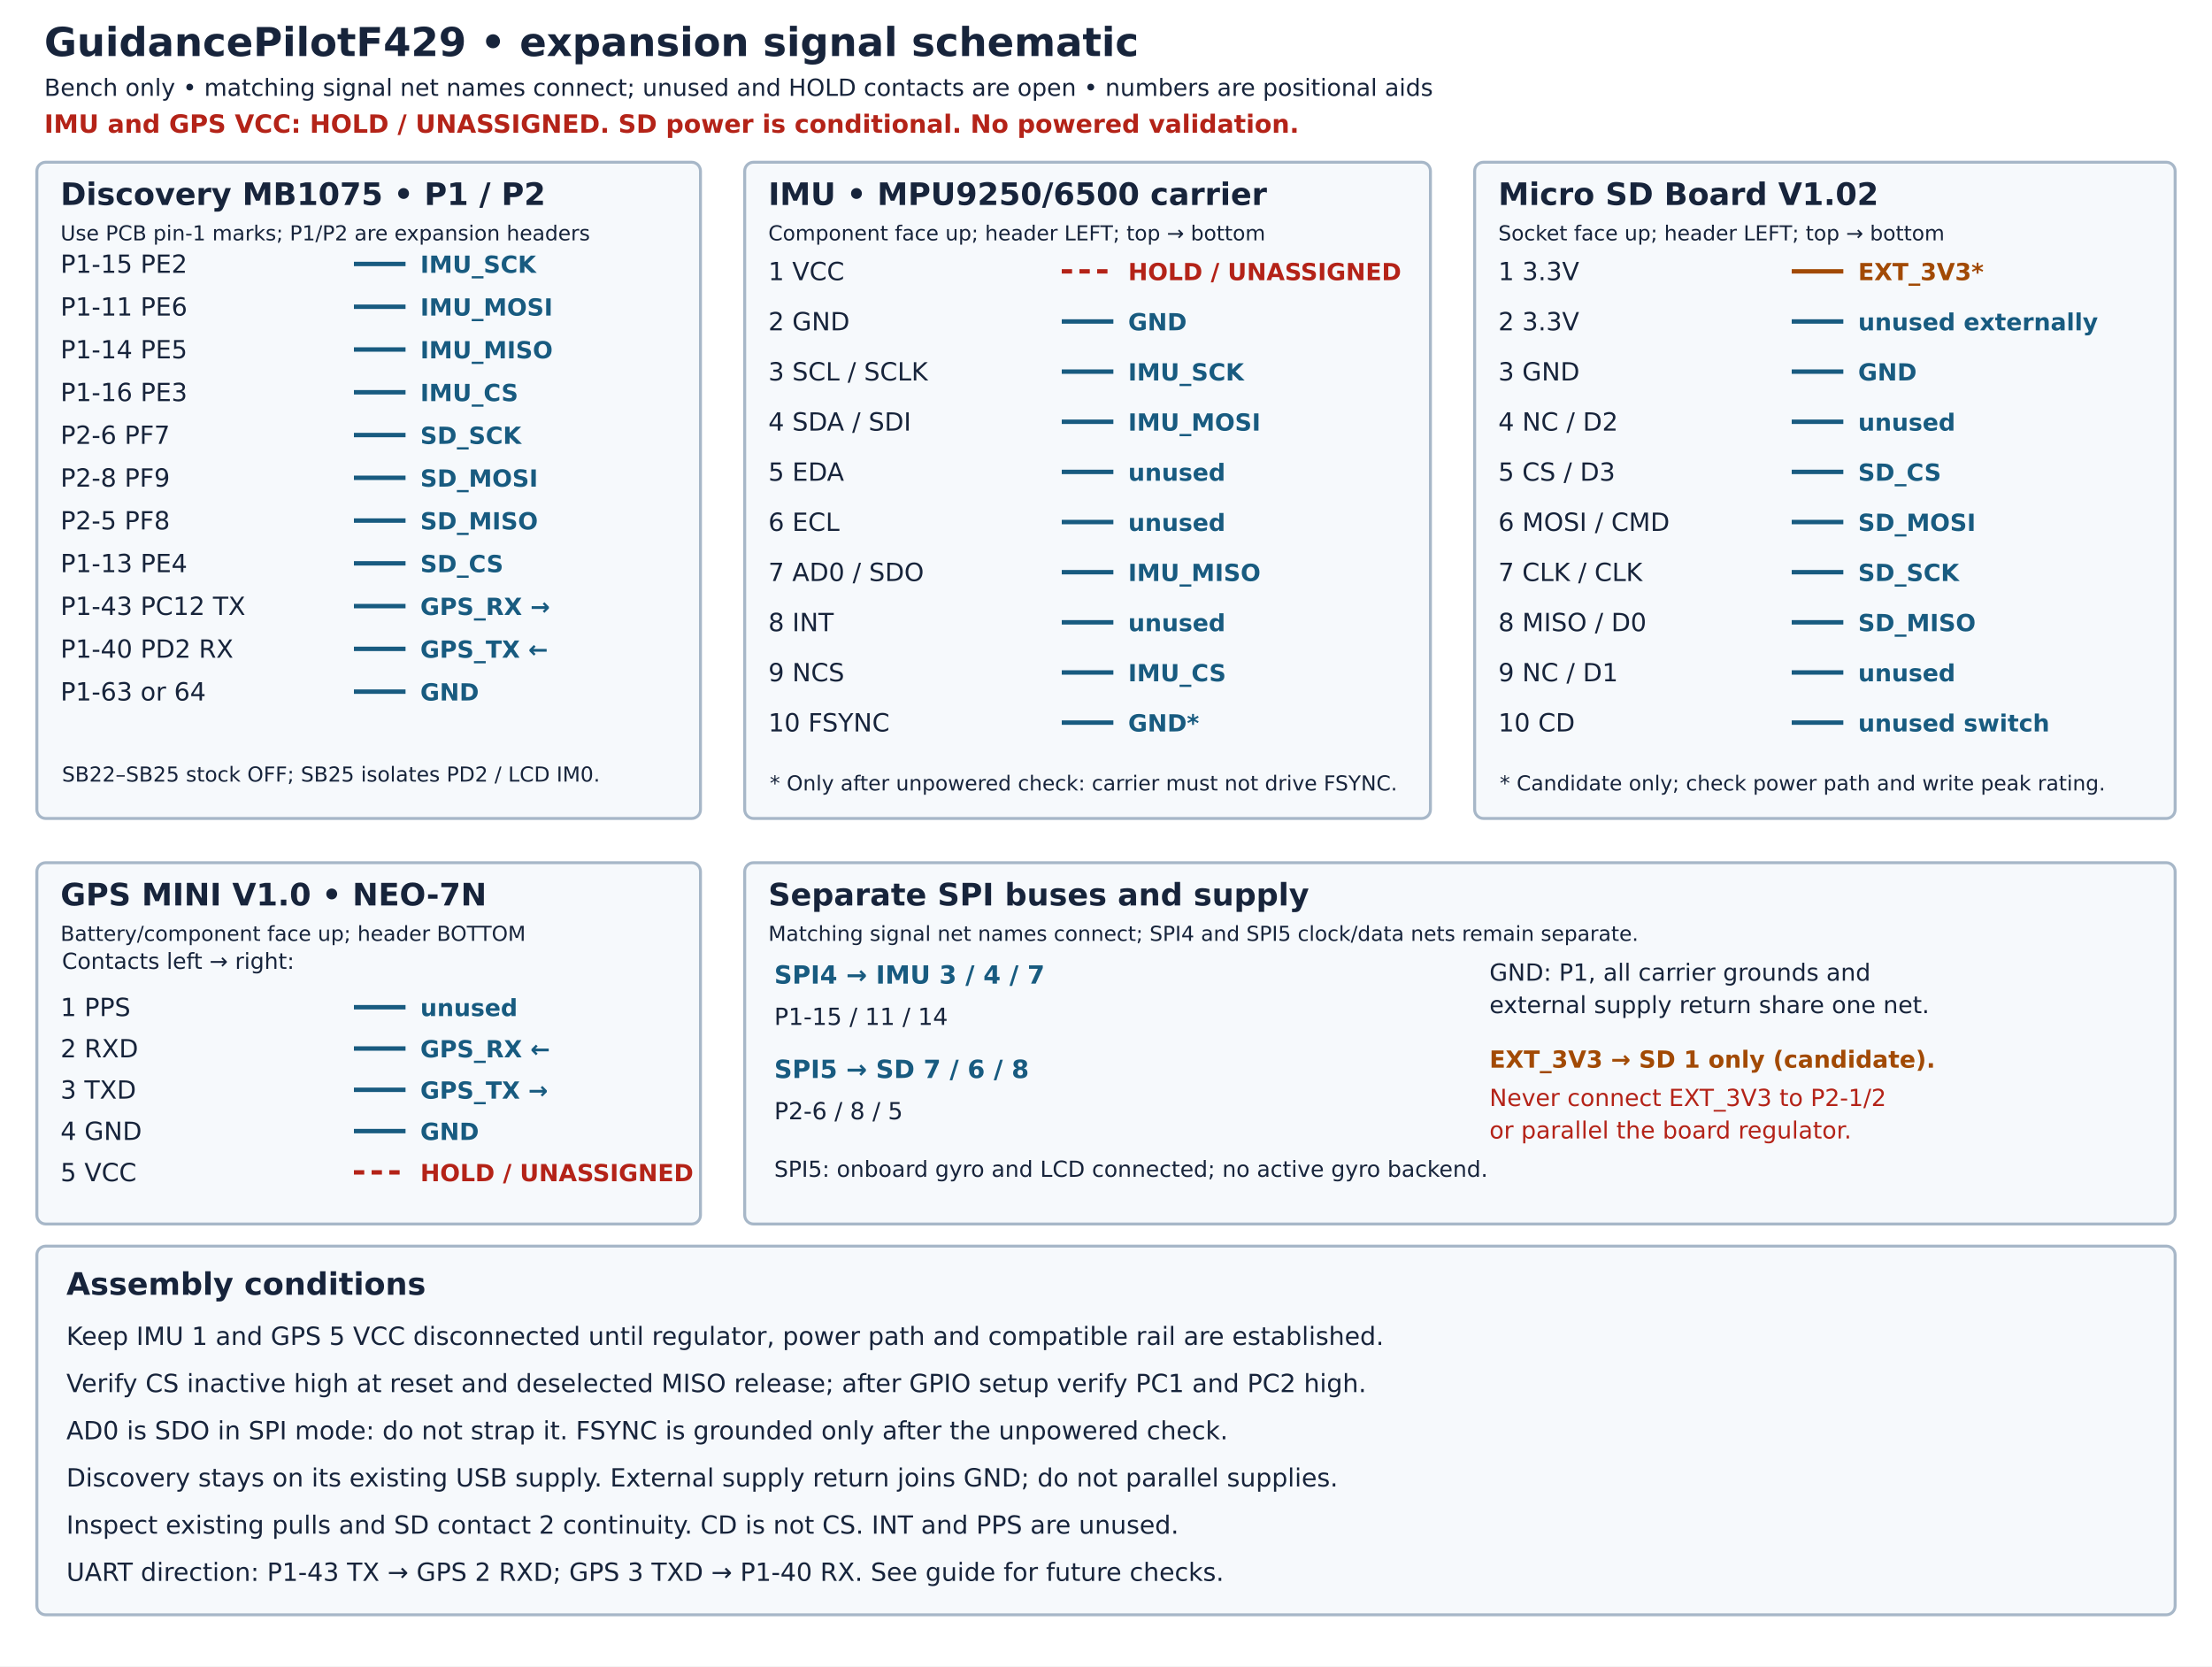
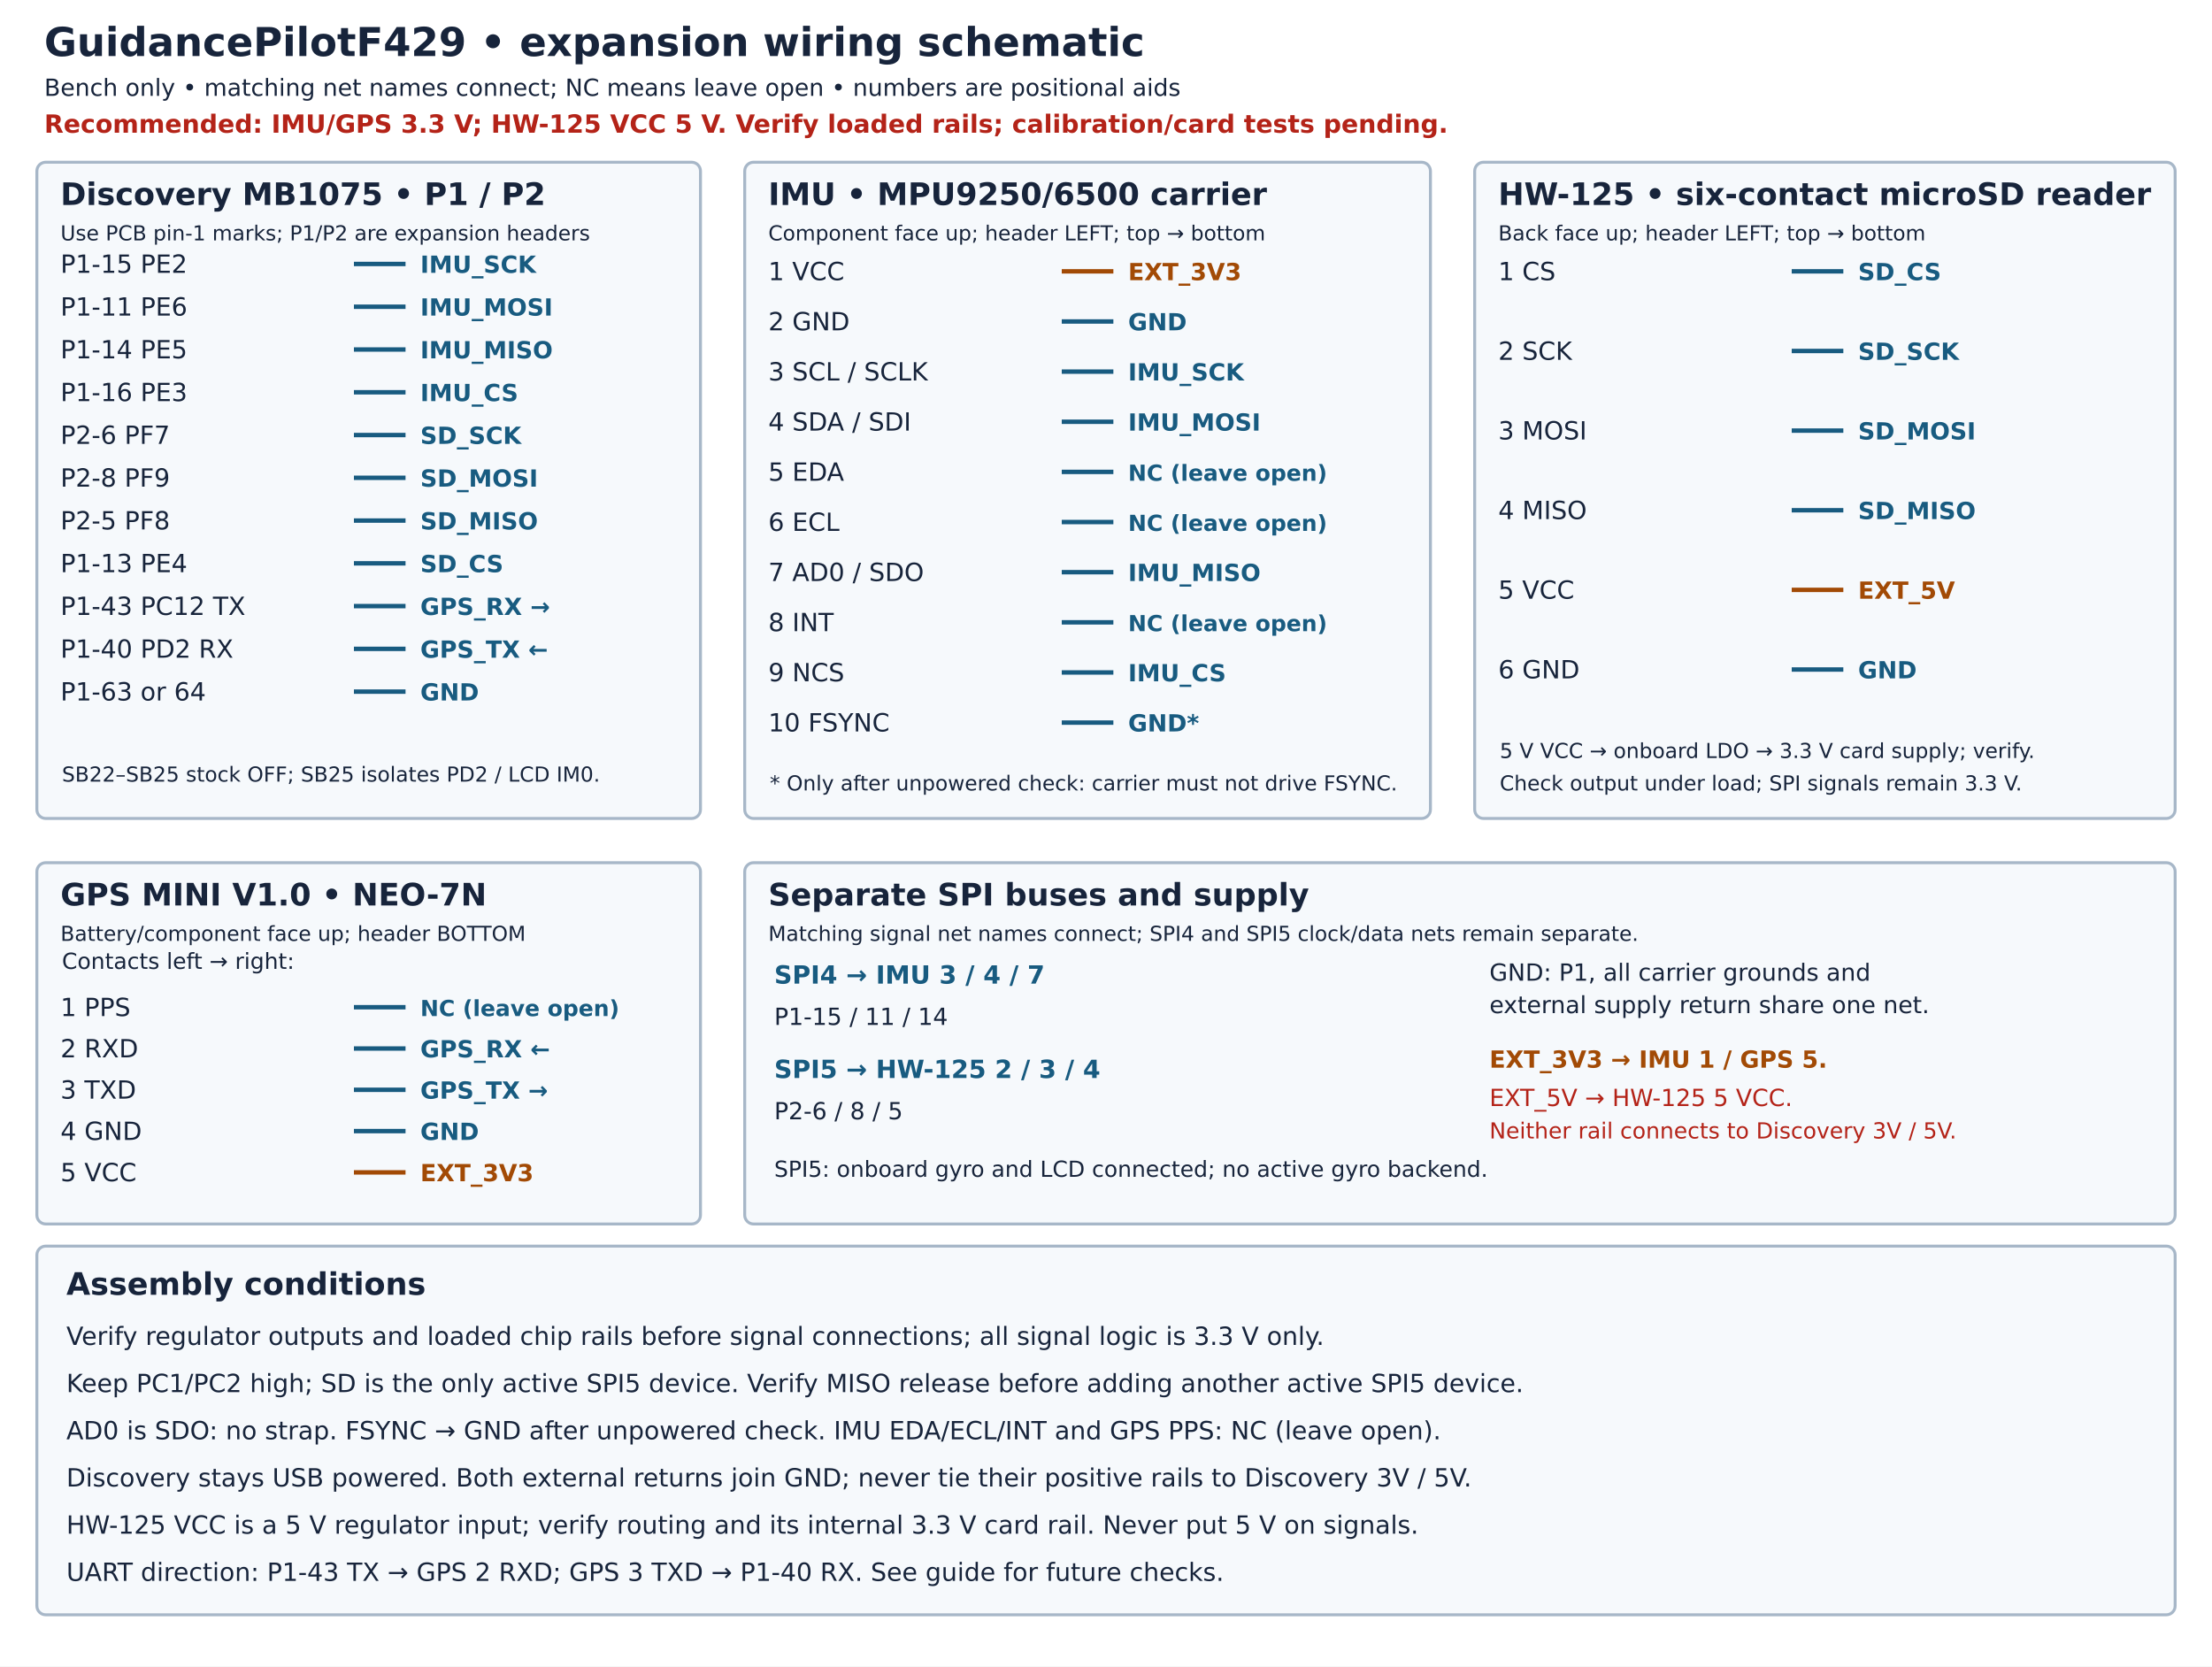
<svg xmlns="http://www.w3.org/2000/svg" width="1500" height="1130" viewBox="0 0 1500 1130" role="img" aria-labelledby="title desc">
  <rect width="1500" height="1130" fill="white" />
-   <text x="30" y="38" font-family="DejaVu Sans, sans-serif" font-size="27" font-weight="bold" fill="#17243b">GuidancePilotF429 • expansion signal schematic</text>
-   <text x="30" y="65" font-family="DejaVu Sans, sans-serif" font-size="16" font-weight="normal" fill="#17243b">Bench only • matching signal net names connect; unused and HOLD contacts are open • numbers are positional aids</text>
-   <text x="30" y="90" font-family="DejaVu Sans, sans-serif" font-size="17" font-weight="bold" fill="#b42318">IMU and GPS VCC: HOLD / UNASSIGNED. SD power is conditional. No powered validation.</text>
+   <text x="30" y="38" font-family="DejaVu Sans, sans-serif" font-size="27" font-weight="bold" fill="#17243b">GuidancePilotF429 • expansion wiring schematic</text>
+   <text x="30" y="65" font-family="DejaVu Sans, sans-serif" font-size="16" font-weight="normal" fill="#17243b">Bench only • matching net names connect; NC means leave open • numbers are positional aids</text>
+   <text x="30" y="90" font-family="DejaVu Sans, sans-serif" font-size="17" font-weight="bold" fill="#b42318">Recommended: IMU/GPS 3.3 V; HW-125 VCC 5 V. Verify loaded rails; calibration/card tests pending.</text>
  <rect x="25" y="110" width="450" height="445" rx="6" fill="#f6f9fc" stroke="#a7b7c8" stroke-width="2" />
  <text x="41" y="139" font-family="DejaVu Sans, sans-serif" font-size="21" font-weight="bold" fill="#17243b">Discovery MB1075 • P1 / P2</text>
  <text x="41" y="163" font-family="DejaVu Sans, sans-serif" font-size="14" font-weight="normal" fill="#17243b">Use PCB pin-1 marks; P1/P2 are expansion headers</text>
  <text x="41" y="185" font-family="DejaVu Sans, sans-serif" font-size="17" font-weight="normal" fill="#17243b">P1-15 PE2</text>
  <line x1="240" y1="179" x2="275" y2="179" stroke="#185b80" stroke-width="3" />
  <text x="285" y="185" font-family="DejaVu Sans, sans-serif" font-size="16" font-weight="bold" fill="#185b80">IMU_SCK</text>
  <text x="41" y="214" font-family="DejaVu Sans, sans-serif" font-size="17" font-weight="normal" fill="#17243b">P1-11 PE6</text>
  <line x1="240" y1="208" x2="275" y2="208" stroke="#185b80" stroke-width="3" />
  <text x="285" y="214" font-family="DejaVu Sans, sans-serif" font-size="16" font-weight="bold" fill="#185b80">IMU_MOSI</text>
  <text x="41" y="243" font-family="DejaVu Sans, sans-serif" font-size="17" font-weight="normal" fill="#17243b">P1-14 PE5</text>
  <line x1="240" y1="237" x2="275" y2="237" stroke="#185b80" stroke-width="3" />
  <text x="285" y="243" font-family="DejaVu Sans, sans-serif" font-size="16" font-weight="bold" fill="#185b80">IMU_MISO</text>
  <text x="41" y="272" font-family="DejaVu Sans, sans-serif" font-size="17" font-weight="normal" fill="#17243b">P1-16 PE3</text>
  <line x1="240" y1="266" x2="275" y2="266" stroke="#185b80" stroke-width="3" />
  <text x="285" y="272" font-family="DejaVu Sans, sans-serif" font-size="16" font-weight="bold" fill="#185b80">IMU_CS</text>
  <text x="41" y="301" font-family="DejaVu Sans, sans-serif" font-size="17" font-weight="normal" fill="#17243b">P2-6 PF7</text>
  <line x1="240" y1="295" x2="275" y2="295" stroke="#185b80" stroke-width="3" />
  <text x="285" y="301" font-family="DejaVu Sans, sans-serif" font-size="16" font-weight="bold" fill="#185b80">SD_SCK</text>
  <text x="41" y="330" font-family="DejaVu Sans, sans-serif" font-size="17" font-weight="normal" fill="#17243b">P2-8 PF9</text>
  <line x1="240" y1="324" x2="275" y2="324" stroke="#185b80" stroke-width="3" />
  <text x="285" y="330" font-family="DejaVu Sans, sans-serif" font-size="16" font-weight="bold" fill="#185b80">SD_MOSI</text>
  <text x="41" y="359" font-family="DejaVu Sans, sans-serif" font-size="17" font-weight="normal" fill="#17243b">P2-5 PF8</text>
  <line x1="240" y1="353" x2="275" y2="353" stroke="#185b80" stroke-width="3" />
  <text x="285" y="359" font-family="DejaVu Sans, sans-serif" font-size="16" font-weight="bold" fill="#185b80">SD_MISO</text>
  <text x="41" y="388" font-family="DejaVu Sans, sans-serif" font-size="17" font-weight="normal" fill="#17243b">P1-13 PE4</text>
  <line x1="240" y1="382" x2="275" y2="382" stroke="#185b80" stroke-width="3" />
  <text x="285" y="388" font-family="DejaVu Sans, sans-serif" font-size="16" font-weight="bold" fill="#185b80">SD_CS</text>
  <text x="41" y="417" font-family="DejaVu Sans, sans-serif" font-size="17" font-weight="normal" fill="#17243b">P1-43 PC12 TX</text>
  <line x1="240" y1="411" x2="275" y2="411" stroke="#185b80" stroke-width="3" />
  <text x="285" y="417" font-family="DejaVu Sans, sans-serif" font-size="16" font-weight="bold" fill="#185b80">GPS_RX  →</text>
  <text x="41" y="446" font-family="DejaVu Sans, sans-serif" font-size="17" font-weight="normal" fill="#17243b">P1-40 PD2 RX</text>
  <line x1="240" y1="440" x2="275" y2="440" stroke="#185b80" stroke-width="3" />
  <text x="285" y="446" font-family="DejaVu Sans, sans-serif" font-size="16" font-weight="bold" fill="#185b80">GPS_TX  ←</text>
  <text x="41" y="475" font-family="DejaVu Sans, sans-serif" font-size="17" font-weight="normal" fill="#17243b">P1-63 or 64</text>
  <line x1="240" y1="469" x2="275" y2="469" stroke="#185b80" stroke-width="3" />
  <text x="285" y="475" font-family="DejaVu Sans, sans-serif" font-size="16" font-weight="bold" fill="#185b80">GND</text>
  <text x="42" y="530" font-family="DejaVu Sans, sans-serif" font-size="14" font-weight="normal" fill="#17243b">SB22–SB25 stock OFF; SB25 isolates PD2 / LCD IM0.</text>
  <rect x="505" y="110" width="465" height="445" rx="6" fill="#f6f9fc" stroke="#a7b7c8" stroke-width="2" />
  <text x="521" y="139" font-family="DejaVu Sans, sans-serif" font-size="21" font-weight="bold" fill="#17243b">IMU • MPU9250/6500 carrier</text>
  <text x="521" y="163" font-family="DejaVu Sans, sans-serif" font-size="14" font-weight="normal" fill="#17243b">Component face up; header LEFT; top → bottom</text>
  <text x="521" y="190" font-family="DejaVu Sans, sans-serif" font-size="17" font-weight="normal" fill="#17243b">1 VCC</text>
-   <line x1="720" y1="184" x2="755" y2="184" stroke="#b42318" stroke-width="3" stroke-dasharray="7 5" />
-   <text x="765" y="190" font-family="DejaVu Sans, sans-serif" font-size="16" font-weight="bold" fill="#b42318">HOLD / UNASSIGNED</text>
+   <line x1="720" y1="184" x2="755" y2="184" stroke="#a24a05" stroke-width="3" />
+   <text x="765" y="190" font-family="DejaVu Sans, sans-serif" font-size="16" font-weight="bold" fill="#a24a05">EXT_3V3</text>
  <text x="521" y="224" font-family="DejaVu Sans, sans-serif" font-size="17" font-weight="normal" fill="#17243b">2 GND</text>
  <line x1="720" y1="218" x2="755" y2="218" stroke="#185b80" stroke-width="3" />
  <text x="765" y="224" font-family="DejaVu Sans, sans-serif" font-size="16" font-weight="bold" fill="#185b80">GND</text>
  <text x="521" y="258" font-family="DejaVu Sans, sans-serif" font-size="17" font-weight="normal" fill="#17243b">3 SCL / SCLK</text>
  <line x1="720" y1="252" x2="755" y2="252" stroke="#185b80" stroke-width="3" />
  <text x="765" y="258" font-family="DejaVu Sans, sans-serif" font-size="16" font-weight="bold" fill="#185b80">IMU_SCK</text>
  <text x="521" y="292" font-family="DejaVu Sans, sans-serif" font-size="17" font-weight="normal" fill="#17243b">4 SDA / SDI</text>
  <line x1="720" y1="286" x2="755" y2="286" stroke="#185b80" stroke-width="3" />
  <text x="765" y="292" font-family="DejaVu Sans, sans-serif" font-size="16" font-weight="bold" fill="#185b80">IMU_MOSI</text>
  <text x="521" y="326" font-family="DejaVu Sans, sans-serif" font-size="17" font-weight="normal" fill="#17243b">5 EDA</text>
  <line x1="720" y1="320" x2="755" y2="320" stroke="#185b80" stroke-width="3" />
-   <text x="765" y="326" font-family="DejaVu Sans, sans-serif" font-size="16" font-weight="bold" fill="#185b80">unused</text>
+   <text x="765" y="326" font-family="DejaVu Sans, sans-serif" font-size="15" font-weight="bold" fill="#185b80">NC (leave open)</text>
  <text x="521" y="360" font-family="DejaVu Sans, sans-serif" font-size="17" font-weight="normal" fill="#17243b">6 ECL</text>
  <line x1="720" y1="354" x2="755" y2="354" stroke="#185b80" stroke-width="3" />
-   <text x="765" y="360" font-family="DejaVu Sans, sans-serif" font-size="16" font-weight="bold" fill="#185b80">unused</text>
+   <text x="765" y="360" font-family="DejaVu Sans, sans-serif" font-size="15" font-weight="bold" fill="#185b80">NC (leave open)</text>
  <text x="521" y="394" font-family="DejaVu Sans, sans-serif" font-size="17" font-weight="normal" fill="#17243b">7 AD0 / SDO</text>
  <line x1="720" y1="388" x2="755" y2="388" stroke="#185b80" stroke-width="3" />
  <text x="765" y="394" font-family="DejaVu Sans, sans-serif" font-size="16" font-weight="bold" fill="#185b80">IMU_MISO</text>
  <text x="521" y="428" font-family="DejaVu Sans, sans-serif" font-size="17" font-weight="normal" fill="#17243b">8 INT</text>
  <line x1="720" y1="422" x2="755" y2="422" stroke="#185b80" stroke-width="3" />
-   <text x="765" y="428" font-family="DejaVu Sans, sans-serif" font-size="16" font-weight="bold" fill="#185b80">unused</text>
+   <text x="765" y="428" font-family="DejaVu Sans, sans-serif" font-size="15" font-weight="bold" fill="#185b80">NC (leave open)</text>
  <text x="521" y="462" font-family="DejaVu Sans, sans-serif" font-size="17" font-weight="normal" fill="#17243b">9 NCS</text>
  <line x1="720" y1="456" x2="755" y2="456" stroke="#185b80" stroke-width="3" />
  <text x="765" y="462" font-family="DejaVu Sans, sans-serif" font-size="16" font-weight="bold" fill="#185b80">IMU_CS</text>
  <text x="521" y="496" font-family="DejaVu Sans, sans-serif" font-size="17" font-weight="normal" fill="#17243b">10 FSYNC</text>
  <line x1="720" y1="490" x2="755" y2="490" stroke="#185b80" stroke-width="3" />
  <text x="765" y="496" font-family="DejaVu Sans, sans-serif" font-size="16" font-weight="bold" fill="#185b80">GND*</text>
  <text x="522" y="536" font-family="DejaVu Sans, sans-serif" font-size="14" font-weight="normal" fill="#17243b">* Only after unpowered check: carrier must not drive FSYNC.</text>
  <rect x="1000" y="110" width="475" height="445" rx="6" fill="#f6f9fc" stroke="#a7b7c8" stroke-width="2" />
-   <text x="1016" y="139" font-family="DejaVu Sans, sans-serif" font-size="21" font-weight="bold" fill="#17243b">Micro SD Board V1.02</text>
-   <text x="1016" y="163" font-family="DejaVu Sans, sans-serif" font-size="14" font-weight="normal" fill="#17243b">Socket face up; header LEFT; top → bottom</text>
-   <text x="1016" y="190" font-family="DejaVu Sans, sans-serif" font-size="17" font-weight="normal" fill="#17243b">1 3.3V</text>
-   <line x1="1215" y1="184" x2="1250" y2="184" stroke="#a24a05" stroke-width="3" />
-   <text x="1260" y="190" font-family="DejaVu Sans, sans-serif" font-size="16" font-weight="bold" fill="#a24a05">EXT_3V3*</text>
-   <text x="1016" y="224" font-family="DejaVu Sans, sans-serif" font-size="17" font-weight="normal" fill="#17243b">2 3.3V</text>
-   <line x1="1215" y1="218" x2="1250" y2="218" stroke="#185b80" stroke-width="3" />
-   <text x="1260" y="224" font-family="DejaVu Sans, sans-serif" font-size="16" font-weight="bold" fill="#185b80">unused externally</text>
-   <text x="1016" y="258" font-family="DejaVu Sans, sans-serif" font-size="17" font-weight="normal" fill="#17243b">3 GND</text>
-   <line x1="1215" y1="252" x2="1250" y2="252" stroke="#185b80" stroke-width="3" />
-   <text x="1260" y="258" font-family="DejaVu Sans, sans-serif" font-size="16" font-weight="bold" fill="#185b80">GND</text>
-   <text x="1016" y="292" font-family="DejaVu Sans, sans-serif" font-size="17" font-weight="normal" fill="#17243b">4 NC / D2</text>
-   <line x1="1215" y1="286" x2="1250" y2="286" stroke="#185b80" stroke-width="3" />
-   <text x="1260" y="292" font-family="DejaVu Sans, sans-serif" font-size="16" font-weight="bold" fill="#185b80">unused</text>
-   <text x="1016" y="326" font-family="DejaVu Sans, sans-serif" font-size="17" font-weight="normal" fill="#17243b">5 CS / D3</text>
-   <line x1="1215" y1="320" x2="1250" y2="320" stroke="#185b80" stroke-width="3" />
-   <text x="1260" y="326" font-family="DejaVu Sans, sans-serif" font-size="16" font-weight="bold" fill="#185b80">SD_CS</text>
-   <text x="1016" y="360" font-family="DejaVu Sans, sans-serif" font-size="17" font-weight="normal" fill="#17243b">6 MOSI / CMD</text>
-   <line x1="1215" y1="354" x2="1250" y2="354" stroke="#185b80" stroke-width="3" />
-   <text x="1260" y="360" font-family="DejaVu Sans, sans-serif" font-size="16" font-weight="bold" fill="#185b80">SD_MOSI</text>
-   <text x="1016" y="394" font-family="DejaVu Sans, sans-serif" font-size="17" font-weight="normal" fill="#17243b">7 CLK / CLK</text>
-   <line x1="1215" y1="388" x2="1250" y2="388" stroke="#185b80" stroke-width="3" />
-   <text x="1260" y="394" font-family="DejaVu Sans, sans-serif" font-size="16" font-weight="bold" fill="#185b80">SD_SCK</text>
-   <text x="1016" y="428" font-family="DejaVu Sans, sans-serif" font-size="17" font-weight="normal" fill="#17243b">8 MISO / D0</text>
-   <line x1="1215" y1="422" x2="1250" y2="422" stroke="#185b80" stroke-width="3" />
-   <text x="1260" y="428" font-family="DejaVu Sans, sans-serif" font-size="16" font-weight="bold" fill="#185b80">SD_MISO</text>
-   <text x="1016" y="462" font-family="DejaVu Sans, sans-serif" font-size="17" font-weight="normal" fill="#17243b">9 NC / D1</text>
-   <line x1="1215" y1="456" x2="1250" y2="456" stroke="#185b80" stroke-width="3" />
-   <text x="1260" y="462" font-family="DejaVu Sans, sans-serif" font-size="16" font-weight="bold" fill="#185b80">unused</text>
-   <text x="1016" y="496" font-family="DejaVu Sans, sans-serif" font-size="17" font-weight="normal" fill="#17243b">10 CD</text>
-   <line x1="1215" y1="490" x2="1250" y2="490" stroke="#185b80" stroke-width="3" />
-   <text x="1260" y="496" font-family="DejaVu Sans, sans-serif" font-size="16" font-weight="bold" fill="#185b80">unused switch</text>
-   <text x="1017" y="536" font-family="DejaVu Sans, sans-serif" font-size="14" font-weight="normal" fill="#17243b">* Candidate only; check power path and write peak rating.</text>
+   <text x="1016" y="139" font-family="DejaVu Sans, sans-serif" font-size="21" font-weight="bold" fill="#17243b">HW-125 • six-contact microSD reader</text>
+   <text x="1016" y="163" font-family="DejaVu Sans, sans-serif" font-size="14" font-weight="normal" fill="#17243b">Back face up; header LEFT; top → bottom</text>
+   <text x="1016" y="190" font-family="DejaVu Sans, sans-serif" font-size="17" font-weight="normal" fill="#17243b">1 CS</text>
+   <line x1="1215" y1="184" x2="1250" y2="184" stroke="#185b80" stroke-width="3" />
+   <text x="1260" y="190" font-family="DejaVu Sans, sans-serif" font-size="16" font-weight="bold" fill="#185b80">SD_CS</text>
+   <text x="1016" y="244" font-family="DejaVu Sans, sans-serif" font-size="17" font-weight="normal" fill="#17243b">2 SCK</text>
+   <line x1="1215" y1="238" x2="1250" y2="238" stroke="#185b80" stroke-width="3" />
+   <text x="1260" y="244" font-family="DejaVu Sans, sans-serif" font-size="16" font-weight="bold" fill="#185b80">SD_SCK</text>
+   <text x="1016" y="298" font-family="DejaVu Sans, sans-serif" font-size="17" font-weight="normal" fill="#17243b">3 MOSI</text>
+   <line x1="1215" y1="292" x2="1250" y2="292" stroke="#185b80" stroke-width="3" />
+   <text x="1260" y="298" font-family="DejaVu Sans, sans-serif" font-size="16" font-weight="bold" fill="#185b80">SD_MOSI</text>
+   <text x="1016" y="352" font-family="DejaVu Sans, sans-serif" font-size="17" font-weight="normal" fill="#17243b">4 MISO</text>
+   <line x1="1215" y1="346" x2="1250" y2="346" stroke="#185b80" stroke-width="3" />
+   <text x="1260" y="352" font-family="DejaVu Sans, sans-serif" font-size="16" font-weight="bold" fill="#185b80">SD_MISO</text>
+   <text x="1016" y="406" font-family="DejaVu Sans, sans-serif" font-size="17" font-weight="normal" fill="#17243b">5 VCC</text>
+   <line x1="1215" y1="400" x2="1250" y2="400" stroke="#a24a05" stroke-width="3" />
+   <text x="1260" y="406" font-family="DejaVu Sans, sans-serif" font-size="16" font-weight="bold" fill="#a24a05">EXT_5V</text>
+   <text x="1016" y="460" font-family="DejaVu Sans, sans-serif" font-size="17" font-weight="normal" fill="#17243b">6 GND</text>
+   <line x1="1215" y1="454" x2="1250" y2="454" stroke="#185b80" stroke-width="3" />
+   <text x="1260" y="460" font-family="DejaVu Sans, sans-serif" font-size="16" font-weight="bold" fill="#185b80">GND</text>
+   <text x="1017" y="514" font-family="DejaVu Sans, sans-serif" font-size="14" font-weight="normal" fill="#17243b">5 V VCC → onboard LDO → 3.3 V card supply; verify.</text>
+   <text x="1017" y="536" font-family="DejaVu Sans, sans-serif" font-size="14" font-weight="normal" fill="#17243b">Check output under load; SPI signals remain 3.3 V.</text>
  <rect x="25" y="585" width="450" height="245" rx="6" fill="#f6f9fc" stroke="#a7b7c8" stroke-width="2" />
  <text x="41" y="614" font-family="DejaVu Sans, sans-serif" font-size="21" font-weight="bold" fill="#17243b">GPS MINI V1.0 • NEO-7N</text>
  <text x="41" y="638" font-family="DejaVu Sans, sans-serif" font-size="14" font-weight="normal" fill="#17243b">Battery/component face up; header BOTTOM</text>
  <text x="42" y="657" font-family="DejaVu Sans, sans-serif" font-size="15" font-weight="normal" fill="#17243b">Contacts left → right:</text>
  <text x="41" y="689" font-family="DejaVu Sans, sans-serif" font-size="17" font-weight="normal" fill="#17243b">1 PPS</text>
  <line x1="240" y1="683" x2="275" y2="683" stroke="#185b80" stroke-width="3" />
-   <text x="285" y="689" font-family="DejaVu Sans, sans-serif" font-size="16" font-weight="bold" fill="#185b80">unused</text>
+   <text x="285" y="689" font-family="DejaVu Sans, sans-serif" font-size="15" font-weight="bold" fill="#185b80">NC (leave open)</text>
  <text x="41" y="717" font-family="DejaVu Sans, sans-serif" font-size="17" font-weight="normal" fill="#17243b">2 RXD</text>
  <line x1="240" y1="711" x2="275" y2="711" stroke="#185b80" stroke-width="3" />
  <text x="285" y="717" font-family="DejaVu Sans, sans-serif" font-size="16" font-weight="bold" fill="#185b80">GPS_RX  ←</text>
  <text x="41" y="745" font-family="DejaVu Sans, sans-serif" font-size="17" font-weight="normal" fill="#17243b">3 TXD</text>
  <line x1="240" y1="739" x2="275" y2="739" stroke="#185b80" stroke-width="3" />
  <text x="285" y="745" font-family="DejaVu Sans, sans-serif" font-size="16" font-weight="bold" fill="#185b80">GPS_TX  →</text>
  <text x="41" y="773" font-family="DejaVu Sans, sans-serif" font-size="17" font-weight="normal" fill="#17243b">4 GND</text>
  <line x1="240" y1="767" x2="275" y2="767" stroke="#185b80" stroke-width="3" />
  <text x="285" y="773" font-family="DejaVu Sans, sans-serif" font-size="16" font-weight="bold" fill="#185b80">GND</text>
  <text x="41" y="801" font-family="DejaVu Sans, sans-serif" font-size="17" font-weight="normal" fill="#17243b">5 VCC</text>
-   <line x1="240" y1="795" x2="275" y2="795" stroke="#b42318" stroke-width="3" stroke-dasharray="7 5" />
-   <text x="285" y="801" font-family="DejaVu Sans, sans-serif" font-size="16" font-weight="bold" fill="#b42318">HOLD / UNASSIGNED</text>
+   <line x1="240" y1="795" x2="275" y2="795" stroke="#a24a05" stroke-width="3" />
+   <text x="285" y="801" font-family="DejaVu Sans, sans-serif" font-size="16" font-weight="bold" fill="#a24a05">EXT_3V3</text>
  <rect x="505" y="585" width="970" height="245" rx="6" fill="#f6f9fc" stroke="#a7b7c8" stroke-width="2" />
  <text x="521" y="614" font-family="DejaVu Sans, sans-serif" font-size="21" font-weight="bold" fill="#17243b">Separate SPI buses and supply</text>
  <text x="521" y="638" font-family="DejaVu Sans, sans-serif" font-size="14" font-weight="normal" fill="#17243b">Matching signal net names connect; SPI4 and SPI5 clock/data nets remain separate.</text>
  <text x="525" y="667" font-family="DejaVu Sans, sans-serif" font-size="17" font-weight="bold" fill="#185b80">SPI4 → IMU 3 / 4 / 7</text>
  <text x="525" y="695" font-family="DejaVu Sans, sans-serif" font-size="16" font-weight="normal" fill="#17243b">P1-15 / 11 / 14</text>
-   <text x="525" y="731" font-family="DejaVu Sans, sans-serif" font-size="17" font-weight="bold" fill="#185b80">SPI5 → SD 7 / 6 / 8</text>
+   <text x="525" y="731" font-family="DejaVu Sans, sans-serif" font-size="17" font-weight="bold" fill="#185b80">SPI5 → HW-125 2 / 3 / 4</text>
  <text x="525" y="759" font-family="DejaVu Sans, sans-serif" font-size="16" font-weight="normal" fill="#17243b">P2-6 / 8 / 5</text>
  <text x="525" y="798" font-family="DejaVu Sans, sans-serif" font-size="15" font-weight="normal" fill="#17243b">SPI5: onboard gyro and LCD connected; no active gyro backend.</text>
  <text x="1010" y="665" font-family="DejaVu Sans, sans-serif" font-size="16" font-weight="normal" fill="#17243b">GND: P1, all carrier grounds and</text>
  <text x="1010" y="687" font-family="DejaVu Sans, sans-serif" font-size="16" font-weight="normal" fill="#17243b">external supply return share one net.</text>
-   <text x="1010" y="724" font-family="DejaVu Sans, sans-serif" font-size="16" font-weight="bold" fill="#a24a05">EXT_3V3 → SD 1 only (candidate).</text>
-   <text x="1010" y="750" font-family="DejaVu Sans, sans-serif" font-size="16" font-weight="normal" fill="#b42318">Never connect EXT_3V3 to P2-1/2</text>
-   <text x="1010" y="772" font-family="DejaVu Sans, sans-serif" font-size="16" font-weight="normal" fill="#b42318">or parallel the board regulator.</text>
+   <text x="1010" y="724" font-family="DejaVu Sans, sans-serif" font-size="16" font-weight="bold" fill="#a24a05">EXT_3V3 → IMU 1 / GPS 5.</text>
+   <text x="1010" y="750" font-family="DejaVu Sans, sans-serif" font-size="16" font-weight="normal" fill="#b42318">EXT_5V → HW-125 5 VCC.</text>
+   <text x="1010" y="772" font-family="DejaVu Sans, sans-serif" font-size="15" font-weight="normal" fill="#b42318">Neither rail connects to Discovery 3V / 5V.</text>
  <rect x="25" y="845" width="1450" height="250" rx="6" fill="#f6f9fc" stroke="#a7b7c8" stroke-width="2" />
  <text x="45" y="878" font-family="DejaVu Sans, sans-serif" font-size="21" font-weight="bold" fill="#17243b">Assembly conditions</text>
-   <text x="45" y="912" font-family="DejaVu Sans, sans-serif" font-size="17" font-weight="normal" fill="#17243b">Keep IMU 1 and GPS 5 VCC disconnected until regulator, power path and compatible rail are established.</text>
-   <text x="45" y="944" font-family="DejaVu Sans, sans-serif" font-size="17" font-weight="normal" fill="#17243b">Verify CS inactive high at reset and deselected MISO release; after GPIO setup verify PC1 and PC2 high.</text>
-   <text x="45" y="976" font-family="DejaVu Sans, sans-serif" font-size="17" font-weight="normal" fill="#17243b">AD0 is SDO in SPI mode: do not strap it. FSYNC is grounded only after the unpowered check.</text>
-   <text x="45" y="1008" font-family="DejaVu Sans, sans-serif" font-size="17" font-weight="normal" fill="#17243b">Discovery stays on its existing USB supply. External supply return joins GND; do not parallel supplies.</text>
-   <text x="45" y="1040" font-family="DejaVu Sans, sans-serif" font-size="17" font-weight="normal" fill="#17243b">Inspect existing pulls and SD contact 2 continuity. CD is not CS. INT and PPS are unused.</text>
+   <text x="45" y="912" font-family="DejaVu Sans, sans-serif" font-size="17" font-weight="normal" fill="#17243b">Verify regulator outputs and loaded chip rails before signal connections; all signal logic is 3.3 V only.</text>
+   <text x="45" y="944" font-family="DejaVu Sans, sans-serif" font-size="17" font-weight="normal" fill="#17243b">Keep PC1/PC2 high; SD is the only active SPI5 device. Verify MISO release before adding another active SPI5 device.</text>
+   <text x="45" y="976" font-family="DejaVu Sans, sans-serif" font-size="17" font-weight="normal" fill="#17243b">AD0 is SDO: no strap. FSYNC → GND after unpowered check. IMU EDA/ECL/INT and GPS PPS: NC (leave open).</text>
+   <text x="45" y="1008" font-family="DejaVu Sans, sans-serif" font-size="17" font-weight="normal" fill="#17243b">Discovery stays USB powered. Both external returns join GND; never tie their positive rails to Discovery 3V / 5V.</text>
+   <text x="45" y="1040" font-family="DejaVu Sans, sans-serif" font-size="17" font-weight="normal" fill="#17243b">HW-125 VCC is a 5 V regulator input; verify routing and its internal 3.3 V card rail. Never put 5 V on signals.</text>
  <text x="45" y="1072" font-family="DejaVu Sans, sans-serif" font-size="17" font-weight="normal" fill="#17243b">UART direction: P1-43 TX → GPS 2 RXD; GPS 3 TXD → P1-40 RX. See guide for future checks.</text>
</svg>
